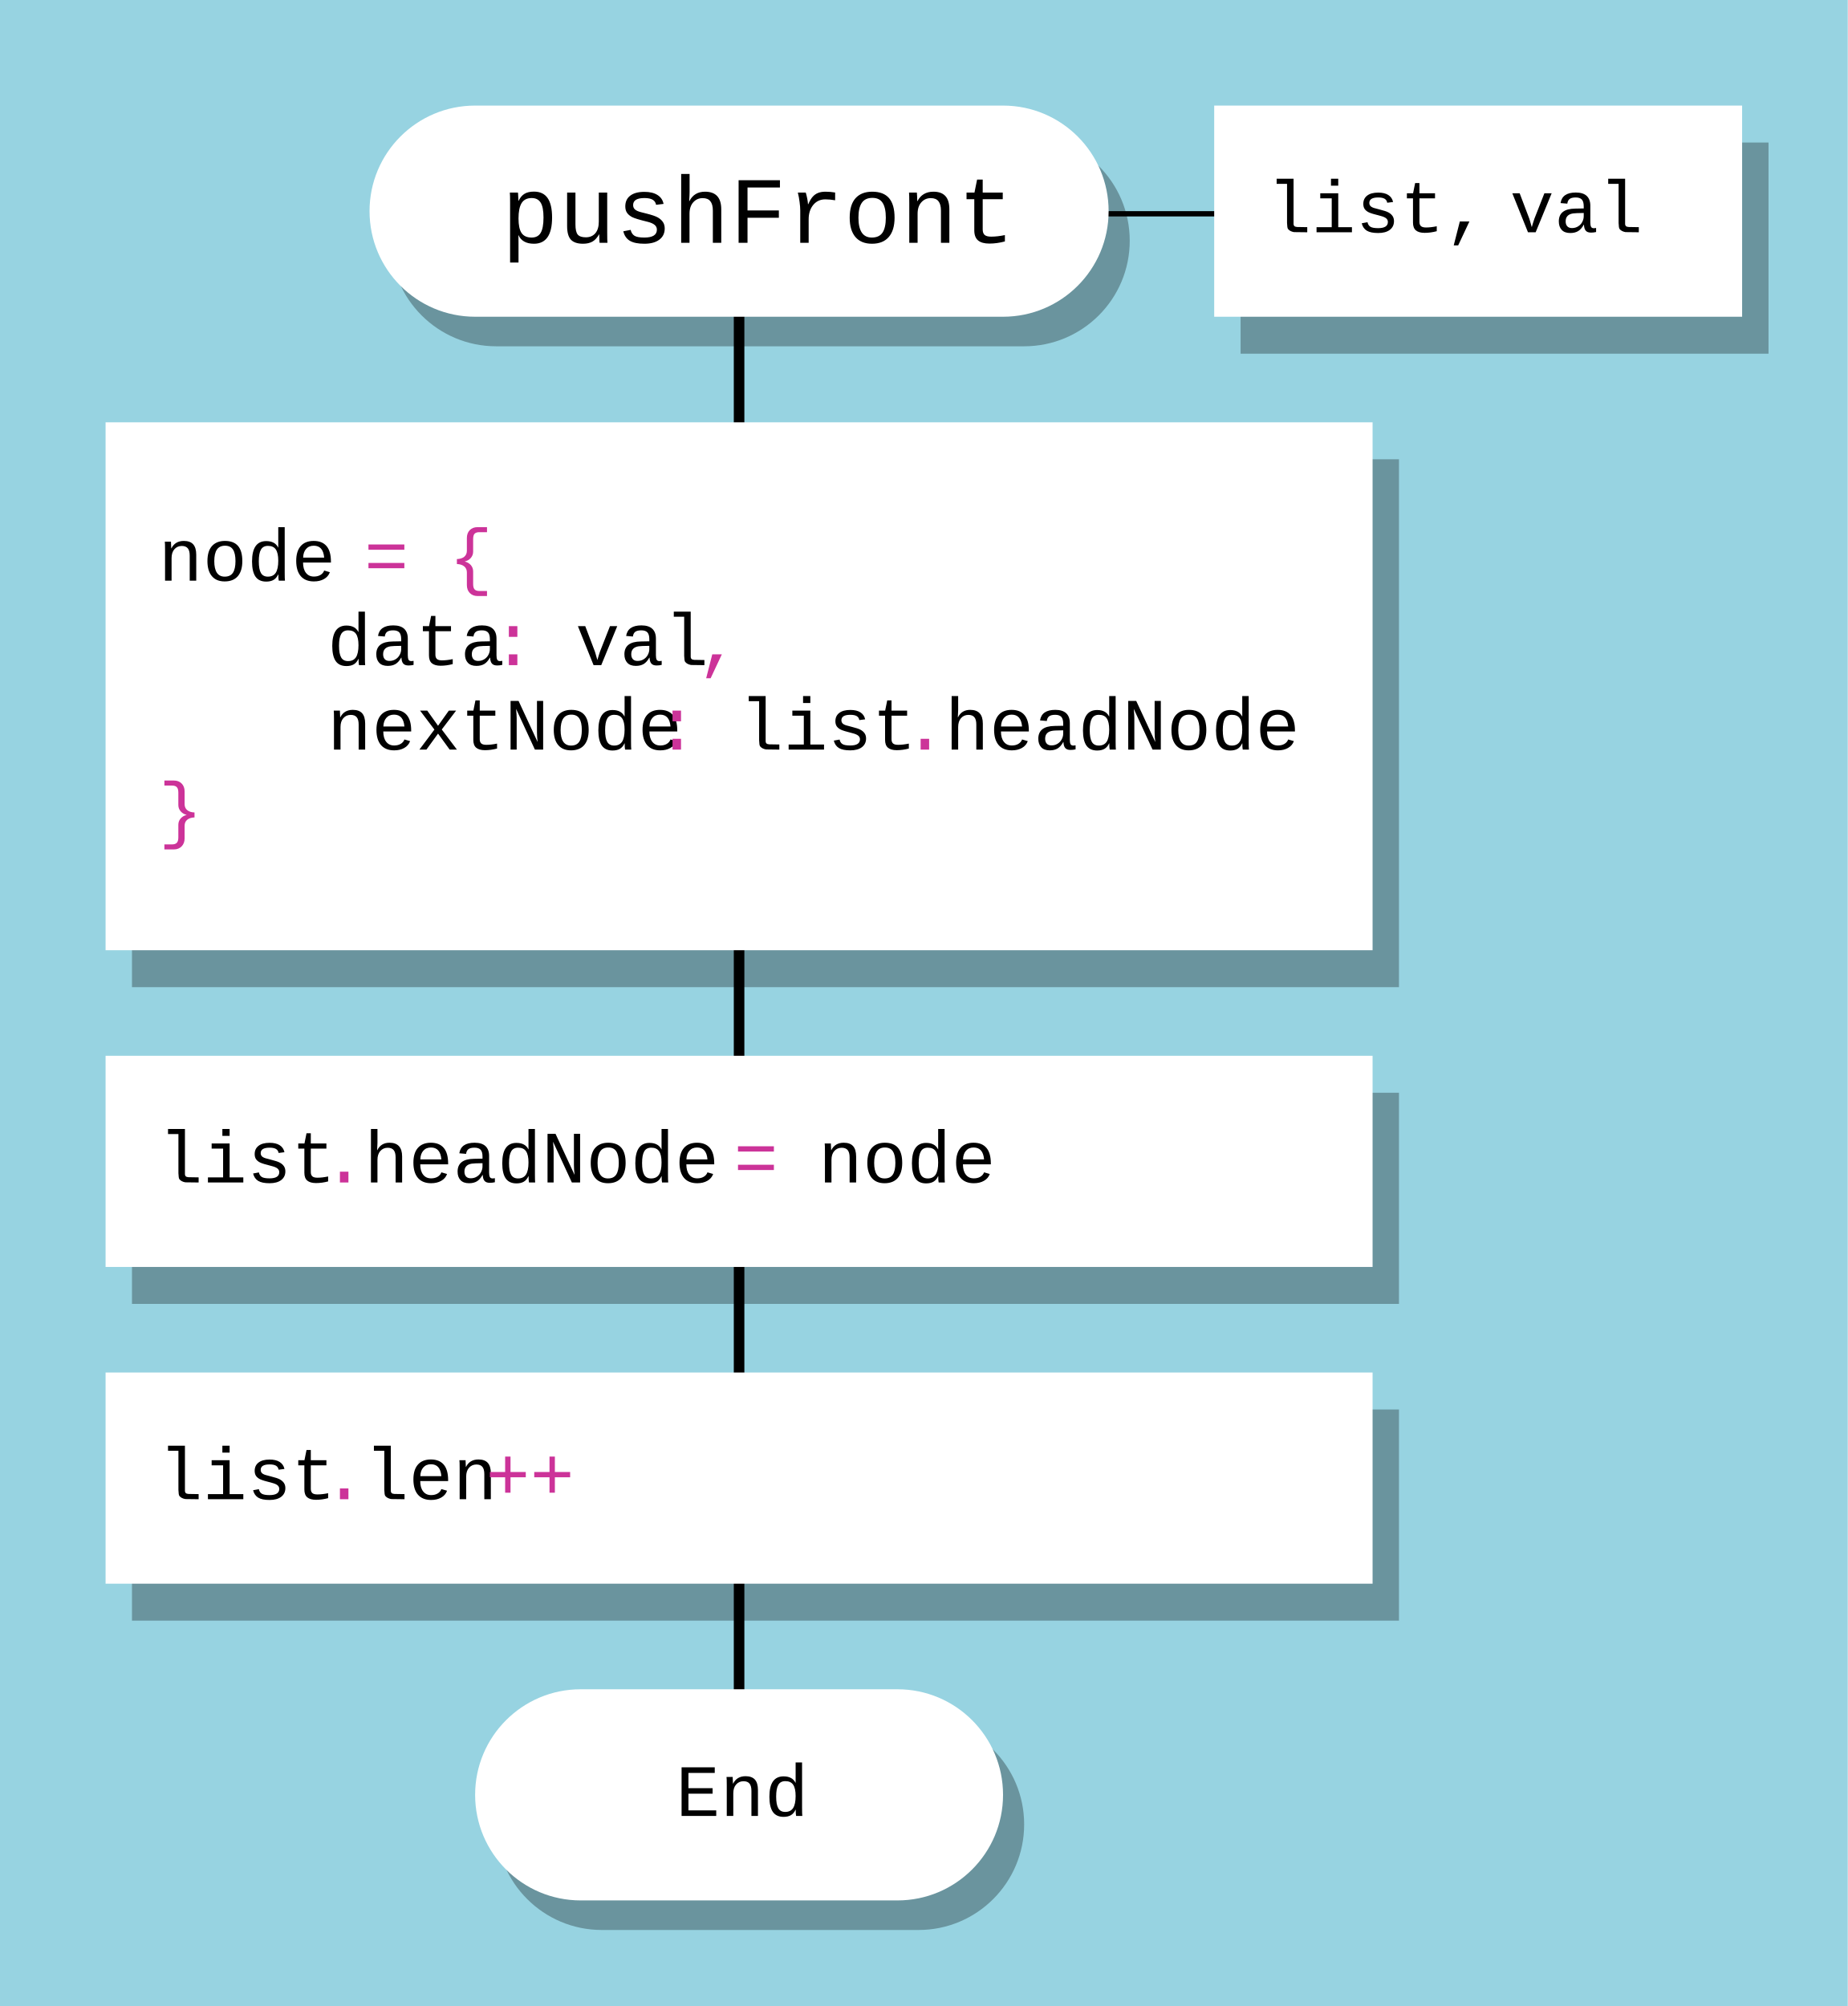
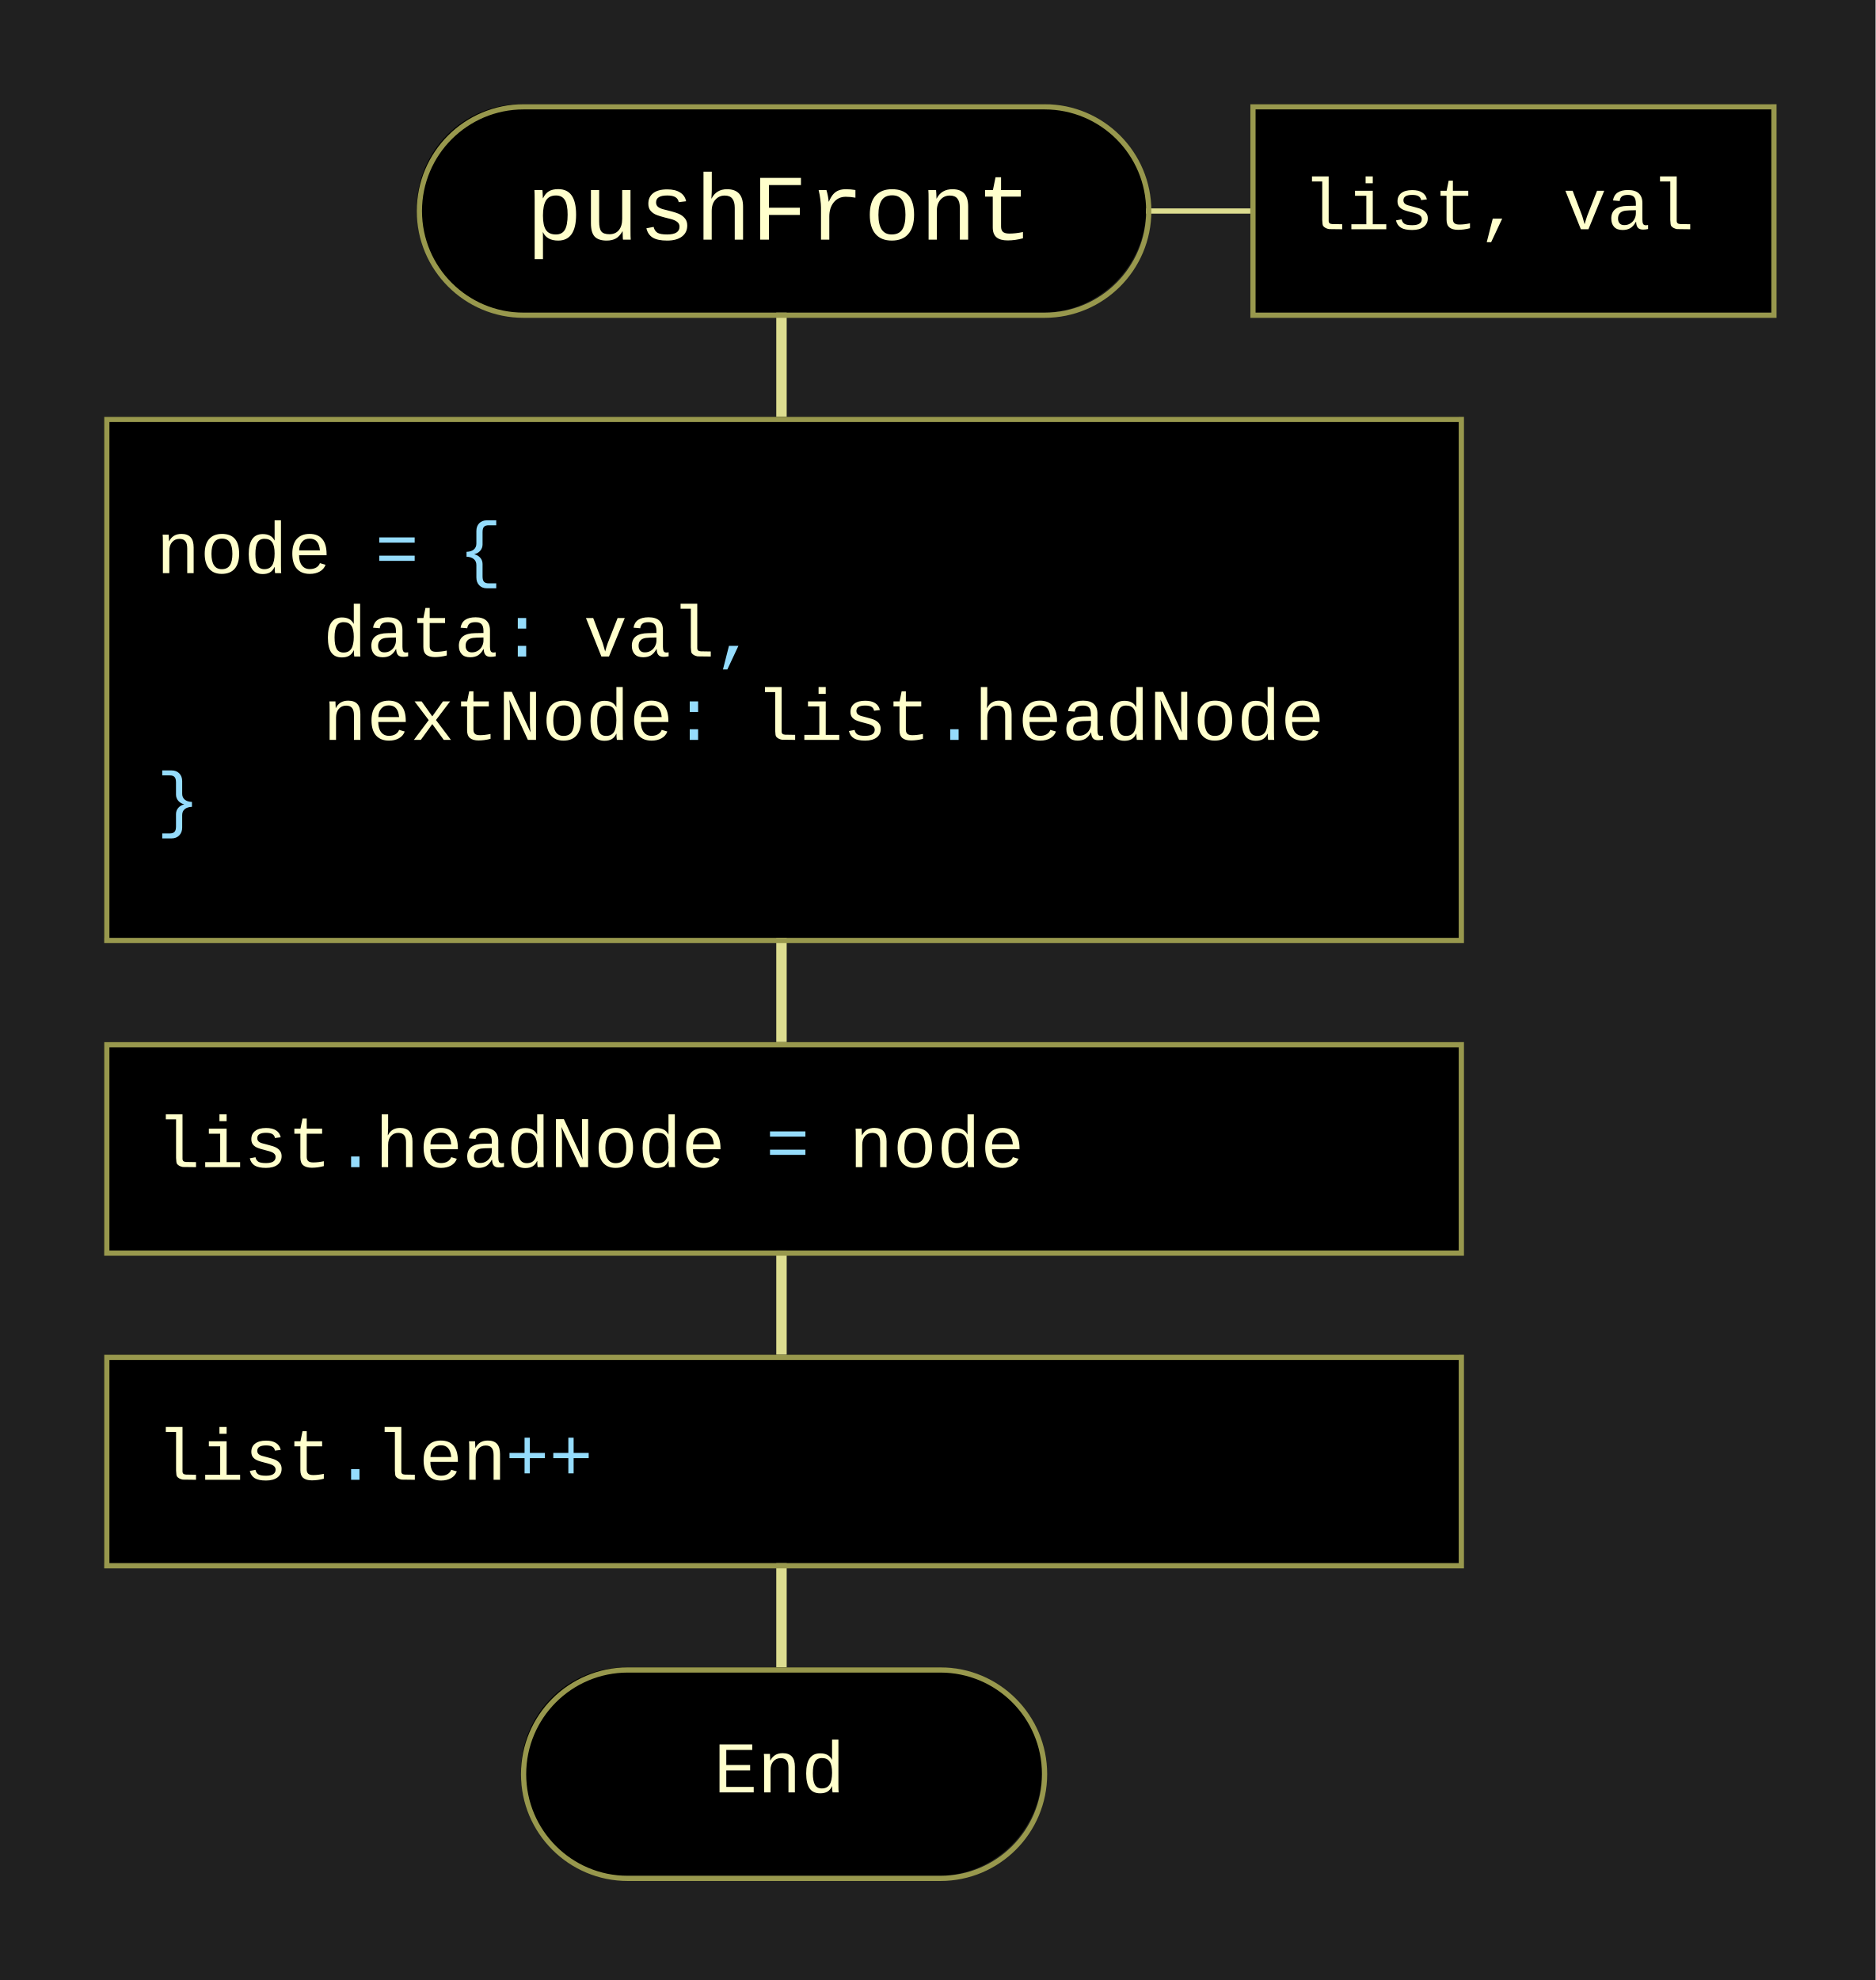
- <svg xmlns="http://www.w3.org/2000/svg" version="1.1" width="350" height="380">
+ <svg xmlns="http://www.w3.org/2000/svg" version="1.1" width="360" height="380">
  <defs />
  <g>
-     <rect fill="#97D3E1" stroke="none" x="0" y="0" width="350" height="380" />
-     <g transform="scale(1,1) translate(140,40)">
-       <rect fill="#000000" stroke="none" x="-1" y="0" width="2" height="90" />
-       <rect fill="#000000" stroke="none" x="-1" y="90" width="2" height="90" />
-       <rect fill="#000000" stroke="none" x="-1" y="180" width="2" height="60" />
-       <rect fill="#000000" stroke="none" x="-1" y="240" width="2" height="60" />
-       <path fill="none" stroke="#000000" paint-order="fill stroke markers" d=" M 0.5 0.5 L 140.5 0.5" stroke-linecap="round" stroke-miterlimit="10" />
-       <path fill="rgb(0,0,0)" stroke="none" paint-order="stroke fill markers" d=" M -26 325.6 A 20 20 0 0 1 -26 285.6 L 34 285.6 L 34 285.6 A 20 20 0 0 1 34 325.6 Z" fill-opacity="0.3" />
-       <path fill="#ffffff" stroke="none" paint-order="stroke fill markers" d=" M -30 320 A 20 20 0 0 1 -30 280 L 30 280 L 30 280 A 20 20 0 0 1 30 320 Z" />
-       <text fill="#000000" stroke="none" font-family="Consolas, Monaco, Cousine" font-size="14px" font-style="normal" font-weight="normal" text-decoration="normal" x="-12" y="304" text-anchor="start" dominant-baseline="alphabetic">End</text>
-       <rect fill="rgb(0,0,0)" stroke="none" x="-115" y="47" width="240" height="100" fill-opacity="0.3" />
-       <rect fill="#ffffff" stroke="none" x="-120" y="40" width="240" height="100" />
-       <text fill="#000000" stroke="none" font-family="Consolas, Monaco, Cousine" font-size="14px" font-style="normal" font-weight="normal" text-decoration="normal" x="-110" y="70" text-anchor="start" dominant-baseline="alphabetic">node</text>
-       <text fill="#cc3399" stroke="none" font-family="Consolas, Monaco, Cousine" font-size="14px" font-style="normal" font-weight="normal" text-decoration="normal" x="-71" y="70" text-anchor="start" dominant-baseline="alphabetic">=</text>
-       <text fill="#cc3399" stroke="none" font-family="Consolas, Monaco, Cousine" font-size="14px" font-style="normal" font-weight="normal" text-decoration="normal" x="-55" y="70" text-anchor="start" dominant-baseline="alphabetic">{</text>
-       <text fill="#000000" stroke="none" font-family="Consolas, Monaco, Cousine" font-size="14px" font-style="normal" font-weight="normal" text-decoration="normal" x="-78" y="86" text-anchor="start" dominant-baseline="alphabetic">data</text>
-       <text fill="#cc3399" stroke="none" font-family="Consolas, Monaco, Cousine" font-size="14px" font-style="normal" font-weight="normal" text-decoration="normal" x="-47" y="86" text-anchor="start" dominant-baseline="alphabetic">:</text>
-       <text fill="#000000" stroke="none" font-family="Consolas, Monaco, Cousine" font-size="14px" font-style="normal" font-weight="normal" text-decoration="normal" x="-31" y="86" text-anchor="start" dominant-baseline="alphabetic">val</text>
-       <text fill="#cc3399" stroke="none" font-family="Consolas, Monaco, Cousine" font-size="14px" font-style="normal" font-weight="normal" text-decoration="normal" x="-8" y="86" text-anchor="start" dominant-baseline="alphabetic">,</text>
-       <text fill="#000000" stroke="none" font-family="Consolas, Monaco, Cousine" font-size="14px" font-style="normal" font-weight="normal" text-decoration="normal" x="-78" y="102" text-anchor="start" dominant-baseline="alphabetic">nextNode</text>
-       <text fill="#cc3399" stroke="none" font-family="Consolas, Monaco, Cousine" font-size="14px" font-style="normal" font-weight="normal" text-decoration="normal" x="-16" y="102" text-anchor="start" dominant-baseline="alphabetic">:</text>
-       <text fill="#000000" stroke="none" font-family="Consolas, Monaco, Cousine" font-size="14px" font-style="normal" font-weight="normal" text-decoration="normal" x="0" y="102" text-anchor="start" dominant-baseline="alphabetic">list</text>
-       <text fill="#cc3399" stroke="none" font-family="Consolas, Monaco, Cousine" font-size="14px" font-style="normal" font-weight="normal" text-decoration="normal" x="31" y="102" text-anchor="start" dominant-baseline="alphabetic">.</text>
-       <text fill="#000000" stroke="none" font-family="Consolas, Monaco, Cousine" font-size="14px" font-style="normal" font-weight="normal" text-decoration="normal" x="39" y="102" text-anchor="start" dominant-baseline="alphabetic">headNode</text>
-       <text fill="#cc3399" stroke="none" font-family="Consolas, Monaco, Cousine" font-size="14px" font-style="normal" font-weight="normal" text-decoration="normal" x="-110" y="118" text-anchor="start" dominant-baseline="alphabetic">}</text>
-       <rect fill="rgb(0,0,0)" stroke="none" x="-115" y="167" width="240" height="40" fill-opacity="0.3" />
-       <rect fill="#ffffff" stroke="none" x="-120" y="160" width="240" height="40" />
-       <text fill="#000000" stroke="none" font-family="Consolas, Monaco, Cousine" font-size="14px" font-style="normal" font-weight="normal" text-decoration="normal" x="-110" y="184" text-anchor="start" dominant-baseline="alphabetic">list</text>
-       <text fill="#cc3399" stroke="none" font-family="Consolas, Monaco, Cousine" font-size="14px" font-style="normal" font-weight="normal" text-decoration="normal" x="-79" y="184" text-anchor="start" dominant-baseline="alphabetic">.</text>
-       <text fill="#000000" stroke="none" font-family="Consolas, Monaco, Cousine" font-size="14px" font-style="normal" font-weight="normal" text-decoration="normal" x="-71" y="184" text-anchor="start" dominant-baseline="alphabetic">headNode</text>
-       <text fill="#cc3399" stroke="none" font-family="Consolas, Monaco, Cousine" font-size="14px" font-style="normal" font-weight="normal" text-decoration="normal" x="-1" y="184" text-anchor="start" dominant-baseline="alphabetic">=</text>
-       <text fill="#000000" stroke="none" font-family="Consolas, Monaco, Cousine" font-size="14px" font-style="normal" font-weight="normal" text-decoration="normal" x="15" y="184" text-anchor="start" dominant-baseline="alphabetic">node</text>
-       <rect fill="rgb(0,0,0)" stroke="none" x="-115" y="227" width="240" height="40" fill-opacity="0.3" />
-       <rect fill="#ffffff" stroke="none" x="-120" y="220" width="240" height="40" />
-       <text fill="#000000" stroke="none" font-family="Consolas, Monaco, Cousine" font-size="14px" font-style="normal" font-weight="normal" text-decoration="normal" x="-110" y="244" text-anchor="start" dominant-baseline="alphabetic">list</text>
-       <text fill="#cc3399" stroke="none" font-family="Consolas, Monaco, Cousine" font-size="14px" font-style="normal" font-weight="normal" text-decoration="normal" x="-79" y="244" text-anchor="start" dominant-baseline="alphabetic">.</text>
-       <text fill="#000000" stroke="none" font-family="Consolas, Monaco, Cousine" font-size="14px" font-style="normal" font-weight="normal" text-decoration="normal" x="-71" y="244" text-anchor="start" dominant-baseline="alphabetic">len</text>
-       <text fill="#cc3399" stroke="none" font-family="Consolas, Monaco, Cousine" font-size="14px" font-style="normal" font-weight="normal" text-decoration="normal" x="-48" y="244" text-anchor="start" dominant-baseline="alphabetic">++</text>
-       <path fill="rgb(0,0,0)" stroke="none" paint-order="stroke fill markers" d=" M -46 25.6 A 20 20 0 0 1 -46 -14.4 L 54 -14.4 L 54 -14.4 A 20 20 0 0 1 54 25.6 Z" fill-opacity="0.3" />
-       <path fill="#ffffff" stroke="none" paint-order="stroke fill markers" d=" M -50 20 A 20 20 0 0 1 -50 -20 L 50 -20 L 50 -20 A 20 20 0 0 1 50 20 Z" />
-       <text fill="#000000" stroke="none" font-family="Consolas, Monaco, Cousine" font-size="18px" font-style="normal" font-weight="normal" text-decoration="normal" x="-45" y="6" text-anchor="start" dominant-baseline="alphabetic">pushFront</text>
-       <rect fill="rgb(0,0,0)" stroke="none" x="95" y="-13" width="100" height="40" fill-opacity="0.3" />
-       <rect fill="#ffffff" stroke="none" x="90" y="-20" width="100" height="40" />
-       <text fill="#000000" stroke="none" font-family="Consolas, Monaco, Cousine" font-size="14px" font-style="normal" font-weight="normal" text-decoration="normal" x="100" y="4" text-anchor="start" dominant-baseline="alphabetic">list,</text>
-       <text fill="#000000" stroke="none" font-family="Consolas, Monaco, Cousine" font-size="14px" font-style="normal" font-weight="normal" text-decoration="normal" x="146" y="4" text-anchor="start" dominant-baseline="alphabetic">val</text>
+     <rect fill="#202020" stroke="none" x="0" y="0" width="360" height="380" />
+     <g transform="scale(1,1) translate(150,40)">
+       <rect fill="#dddd90" stroke="none" x="-1" y="0" width="2" height="90" />
+       <rect fill="#dddd90" stroke="none" x="-1" y="90" width="2" height="90" />
+       <rect fill="#dddd90" stroke="none" x="-1" y="180" width="2" height="60" />
+       <rect fill="#dddd90" stroke="none" x="-1" y="240" width="2" height="60" />
+       <path fill="none" stroke="#dddd90" paint-order="fill stroke markers" d=" M 0.5 0.5 L 140.5 0.5" stroke-linecap="round" stroke-miterlimit="10" />
+       <path fill="#000000" stroke="none" paint-order="stroke fill markers" d=" M -30 320 A 20 20 0 0 1 -30 280 L 30 280 L 30 280 A 20 20 0 0 1 30 320 Z" />
+       <path fill="none" stroke="#98984D" paint-order="fill stroke markers" d=" M -29.5 320.5 A 20 20 0 0 1 -29.5 280.5 L 30.5 280.5 L 30.5 280.5 A 20 20 0 0 1 30.5 320.5 Z" stroke-linecap="round" stroke-miterlimit="10" />
+       <text fill="#ffffcc" stroke="none" font-family="Consolas, Monaco, Cousine" font-size="14px" font-style="normal" font-weight="normal" text-decoration="normal" x="-13" y="304" text-anchor="start" dominant-baseline="alphabetic">End</text>
+       <rect fill="#000000" stroke="none" x="-130" y="40" width="260" height="100" />
+       <rect fill="none" stroke="#98984D" x="-129.5" y="40.5" width="260" height="100" stroke-linecap="round" stroke-miterlimit="10" />
+       <text fill="#ffffcc" stroke="none" font-family="Consolas, Monaco, Cousine" font-size="14px" font-style="normal" font-weight="normal" text-decoration="normal" x="-120" y="70" text-anchor="start" dominant-baseline="alphabetic">node</text>
+       <text fill="#95DCFC" stroke="none" font-family="Consolas, Monaco, Cousine" font-size="14px" font-style="normal" font-weight="normal" text-decoration="normal" x="-78" y="70" text-anchor="start" dominant-baseline="alphabetic">=</text>
+       <text fill="#95DCFC" stroke="none" font-family="Consolas, Monaco, Cousine" font-size="14px" font-style="normal" font-weight="normal" text-decoration="normal" x="-62" y="70" text-anchor="start" dominant-baseline="alphabetic">{</text>
+       <text fill="#ffffcc" stroke="none" font-family="Consolas, Monaco, Cousine" font-size="14px" font-style="normal" font-weight="normal" text-decoration="normal" x="-88" y="86" text-anchor="start" dominant-baseline="alphabetic">data</text>
+       <text fill="#95DCFC" stroke="none" font-family="Consolas, Monaco, Cousine" font-size="14px" font-style="normal" font-weight="normal" text-decoration="normal" x="-54" y="86" text-anchor="start" dominant-baseline="alphabetic">:</text>
+       <text fill="#ffffcc" stroke="none" font-family="Consolas, Monaco, Cousine" font-size="14px" font-style="normal" font-weight="normal" text-decoration="normal" x="-38" y="86" text-anchor="start" dominant-baseline="alphabetic">val</text>
+       <text fill="#95DCFC" stroke="none" font-family="Consolas, Monaco, Cousine" font-size="14px" font-style="normal" font-weight="normal" text-decoration="normal" x="-13" y="86" text-anchor="start" dominant-baseline="alphabetic">,</text>
+       <text fill="#ffffcc" stroke="none" font-family="Consolas, Monaco, Cousine" font-size="14px" font-style="normal" font-weight="normal" text-decoration="normal" x="-88" y="102" text-anchor="start" dominant-baseline="alphabetic">nextNode</text>
+       <text fill="#95DCFC" stroke="none" font-family="Consolas, Monaco, Cousine" font-size="14px" font-style="normal" font-weight="normal" text-decoration="normal" x="-21" y="102" text-anchor="start" dominant-baseline="alphabetic">:</text>
+       <text fill="#ffffcc" stroke="none" font-family="Consolas, Monaco, Cousine" font-size="14px" font-style="normal" font-weight="normal" text-decoration="normal" x="-5" y="102" text-anchor="start" dominant-baseline="alphabetic">list</text>
+       <text fill="#95DCFC" stroke="none" font-family="Consolas, Monaco, Cousine" font-size="14px" font-style="normal" font-weight="normal" text-decoration="normal" x="29" y="102" text-anchor="start" dominant-baseline="alphabetic">.</text>
+       <text fill="#ffffcc" stroke="none" font-family="Consolas, Monaco, Cousine" font-size="14px" font-style="normal" font-weight="normal" text-decoration="normal" x="37" y="102" text-anchor="start" dominant-baseline="alphabetic">headNode</text>
+       <text fill="#95DCFC" stroke="none" font-family="Consolas, Monaco, Cousine" font-size="14px" font-style="normal" font-weight="normal" text-decoration="normal" x="-120" y="118" text-anchor="start" dominant-baseline="alphabetic">}</text>
+       <rect fill="#000000" stroke="none" x="-130" y="160" width="260" height="40" />
+       <rect fill="none" stroke="#98984D" x="-129.5" y="160.5" width="260" height="40" stroke-linecap="round" stroke-miterlimit="10" />
+       <text fill="#ffffcc" stroke="none" font-family="Consolas, Monaco, Cousine" font-size="14px" font-style="normal" font-weight="normal" text-decoration="normal" x="-120" y="184" text-anchor="start" dominant-baseline="alphabetic">list</text>
+       <text fill="#95DCFC" stroke="none" font-family="Consolas, Monaco, Cousine" font-size="14px" font-style="normal" font-weight="normal" text-decoration="normal" x="-86" y="184" text-anchor="start" dominant-baseline="alphabetic">.</text>
+       <text fill="#ffffcc" stroke="none" font-family="Consolas, Monaco, Cousine" font-size="14px" font-style="normal" font-weight="normal" text-decoration="normal" x="-78" y="184" text-anchor="start" dominant-baseline="alphabetic">headNode</text>
+       <text fill="#95DCFC" stroke="none" font-family="Consolas, Monaco, Cousine" font-size="14px" font-style="normal" font-weight="normal" text-decoration="normal" x="-3" y="184" text-anchor="start" dominant-baseline="alphabetic">=</text>
+       <text fill="#ffffcc" stroke="none" font-family="Consolas, Monaco, Cousine" font-size="14px" font-style="normal" font-weight="normal" text-decoration="normal" x="13" y="184" text-anchor="start" dominant-baseline="alphabetic">node</text>
+       <rect fill="#000000" stroke="none" x="-130" y="220" width="260" height="40" />
+       <rect fill="none" stroke="#98984D" x="-129.5" y="220.5" width="260" height="40" stroke-linecap="round" stroke-miterlimit="10" />
+       <text fill="#ffffcc" stroke="none" font-family="Consolas, Monaco, Cousine" font-size="14px" font-style="normal" font-weight="normal" text-decoration="normal" x="-120" y="244" text-anchor="start" dominant-baseline="alphabetic">list</text>
+       <text fill="#95DCFC" stroke="none" font-family="Consolas, Monaco, Cousine" font-size="14px" font-style="normal" font-weight="normal" text-decoration="normal" x="-86" y="244" text-anchor="start" dominant-baseline="alphabetic">.</text>
+       <text fill="#ffffcc" stroke="none" font-family="Consolas, Monaco, Cousine" font-size="14px" font-style="normal" font-weight="normal" text-decoration="normal" x="-78" y="244" text-anchor="start" dominant-baseline="alphabetic">len</text>
+       <text fill="#95DCFC" stroke="none" font-family="Consolas, Monaco, Cousine" font-size="14px" font-style="normal" font-weight="normal" text-decoration="normal" x="-53" y="244" text-anchor="start" dominant-baseline="alphabetic">++</text>
+       <path fill="#000000" stroke="none" paint-order="stroke fill markers" d=" M -50 20 A 20 20 0 0 1 -50 -20 L 50 -20 L 50 -20 A 20 20 0 0 1 50 20 Z" />
+       <path fill="none" stroke="#98984D" paint-order="fill stroke markers" d=" M -49.5 20.5 A 20 20 0 0 1 -49.5 -19.5 L 50.5 -19.5 L 50.5 -19.5 A 20 20 0 0 1 50.5 20.5 Z" stroke-linecap="round" stroke-miterlimit="10" />
+       <text fill="#ffffcc" stroke="none" font-family="Consolas, Monaco, Cousine" font-size="18px" font-style="normal" font-weight="normal" text-decoration="normal" x="-49" y="6" text-anchor="start" dominant-baseline="alphabetic">pushFront</text>
+       <rect fill="#000000" stroke="none" x="90" y="-20" width="100" height="40" />
+       <rect fill="none" stroke="#98984D" x="90.5" y="-19.5" width="100" height="40" stroke-linecap="round" stroke-miterlimit="10" />
+       <text fill="#ffffcc" stroke="none" font-family="Consolas, Monaco, Cousine" font-size="14px" font-style="normal" font-weight="normal" text-decoration="normal" x="100" y="4" text-anchor="start" dominant-baseline="alphabetic">list,</text>
+       <text fill="#ffffcc" stroke="none" font-family="Consolas, Monaco, Cousine" font-size="14px" font-style="normal" font-weight="normal" text-decoration="normal" x="150" y="4" text-anchor="start" dominant-baseline="alphabetic">val</text>
    </g>
  </g>
</svg>
